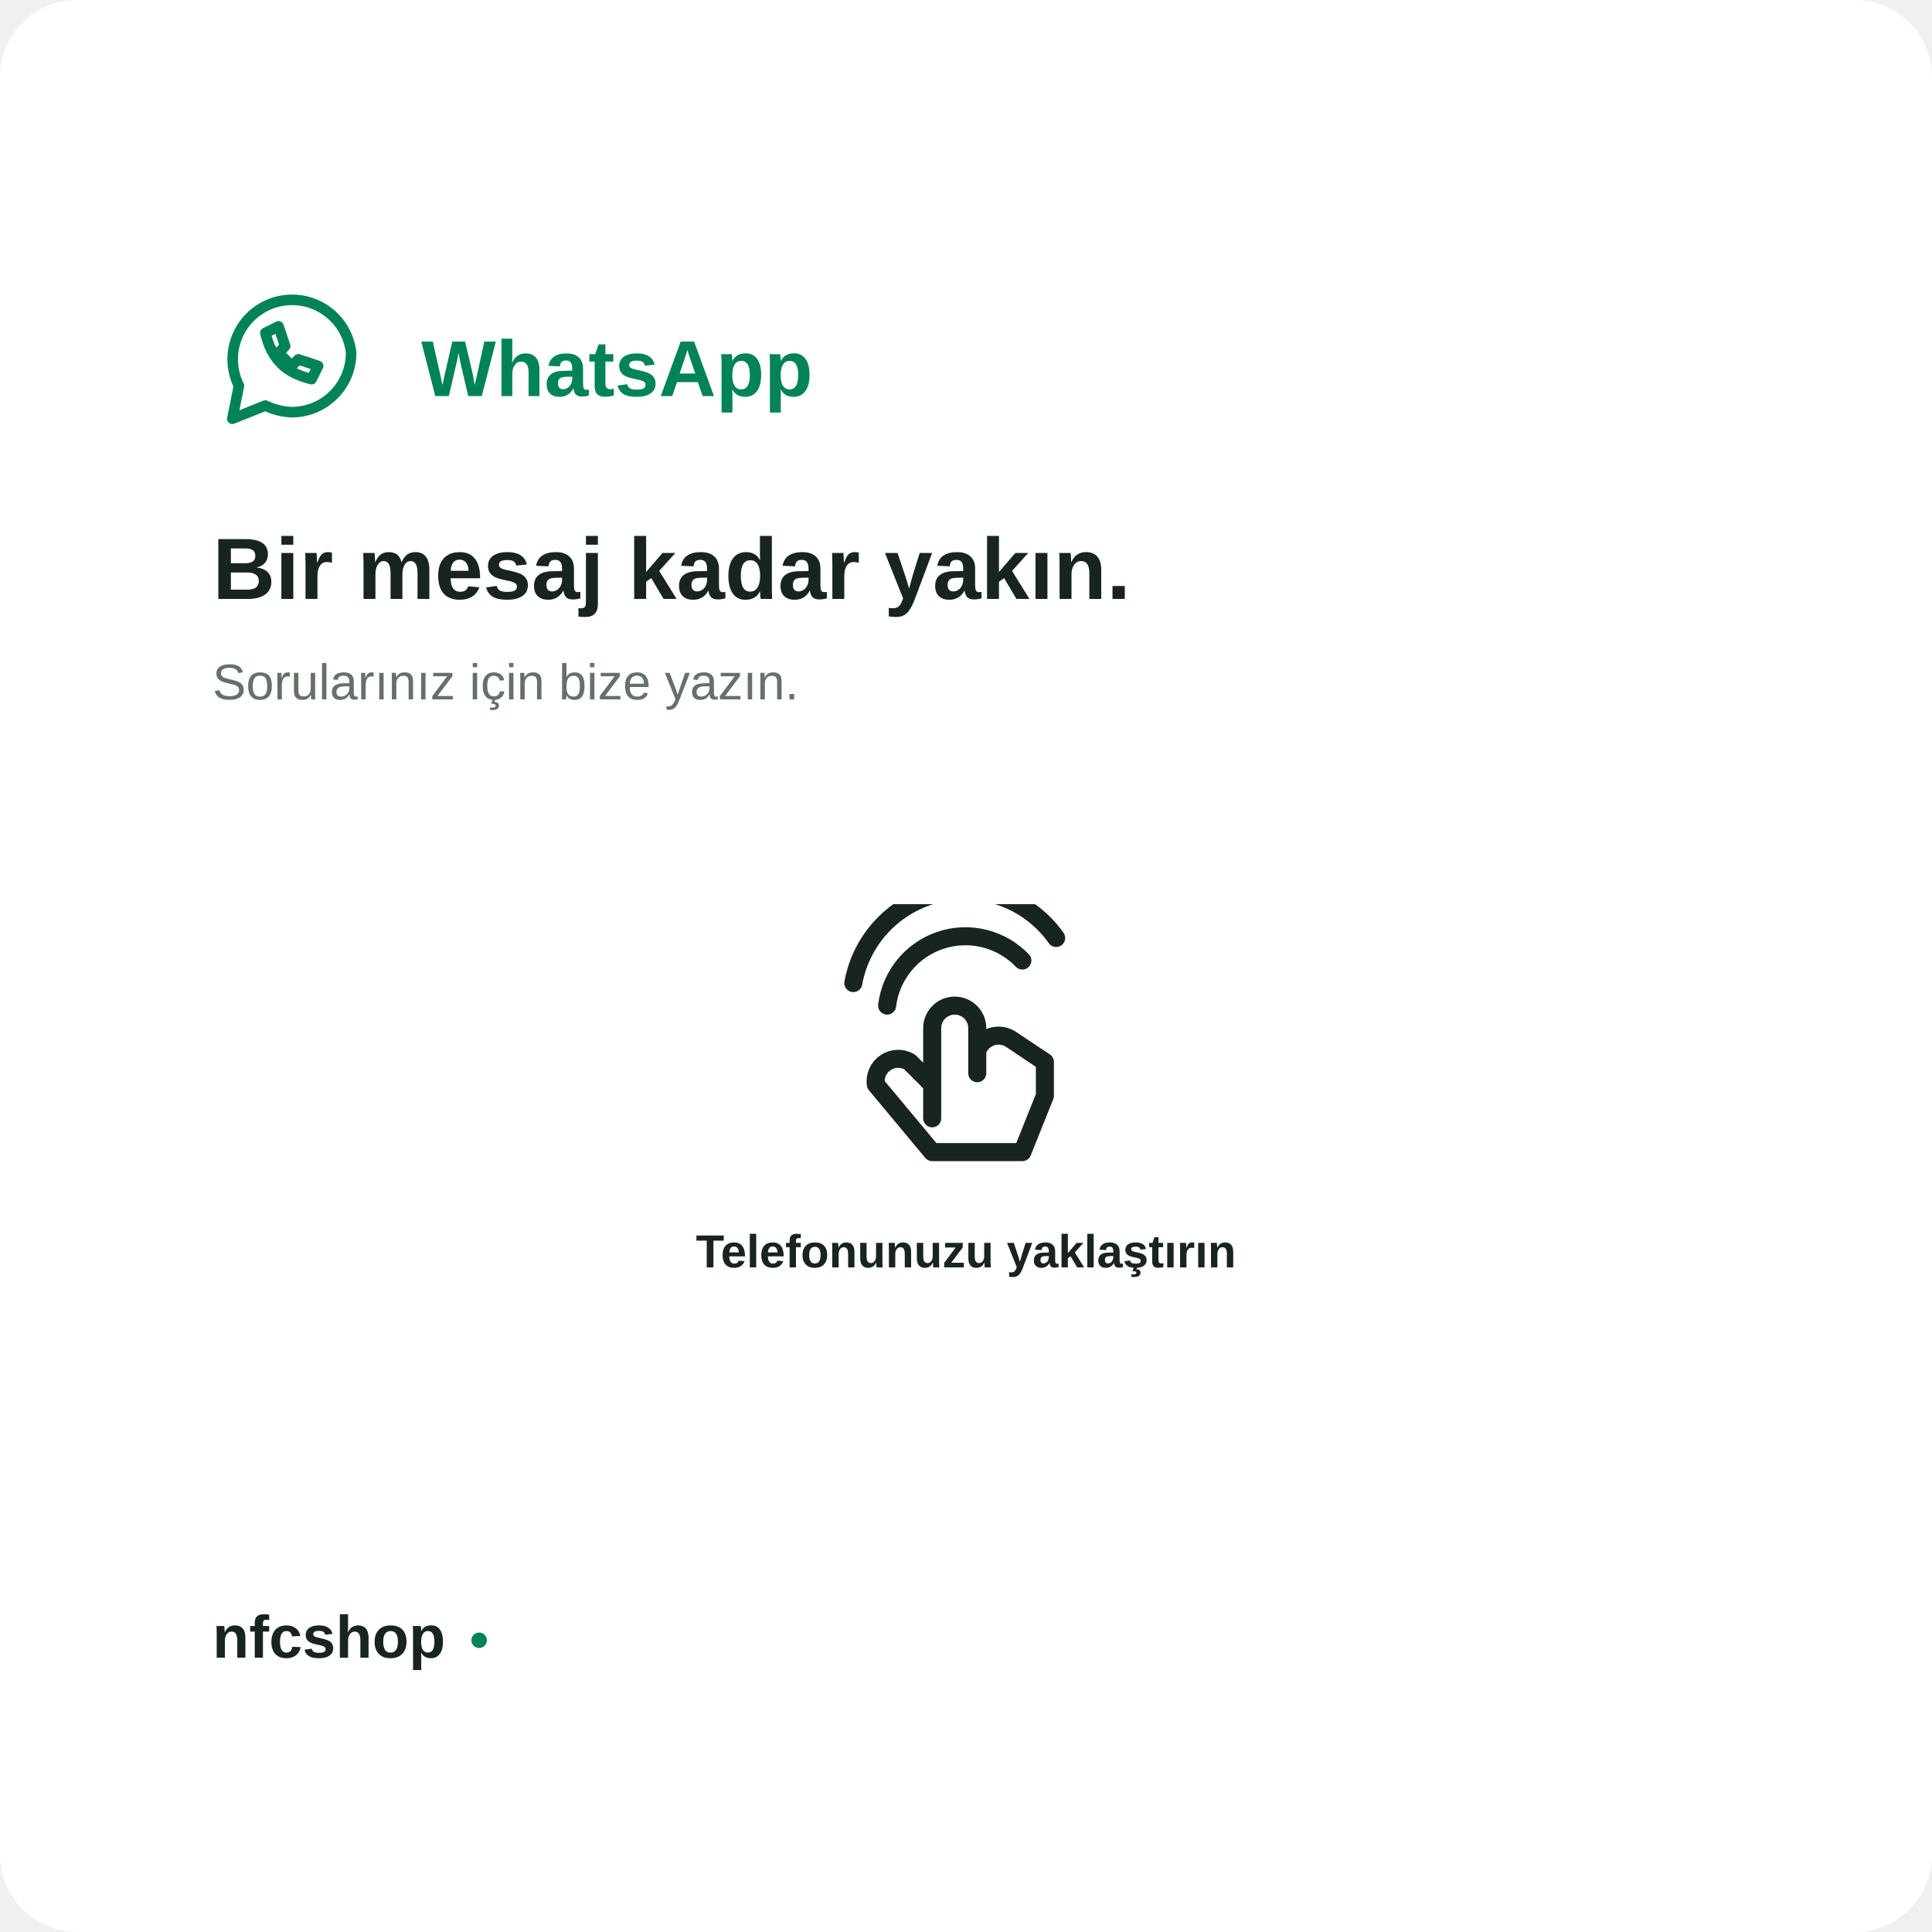
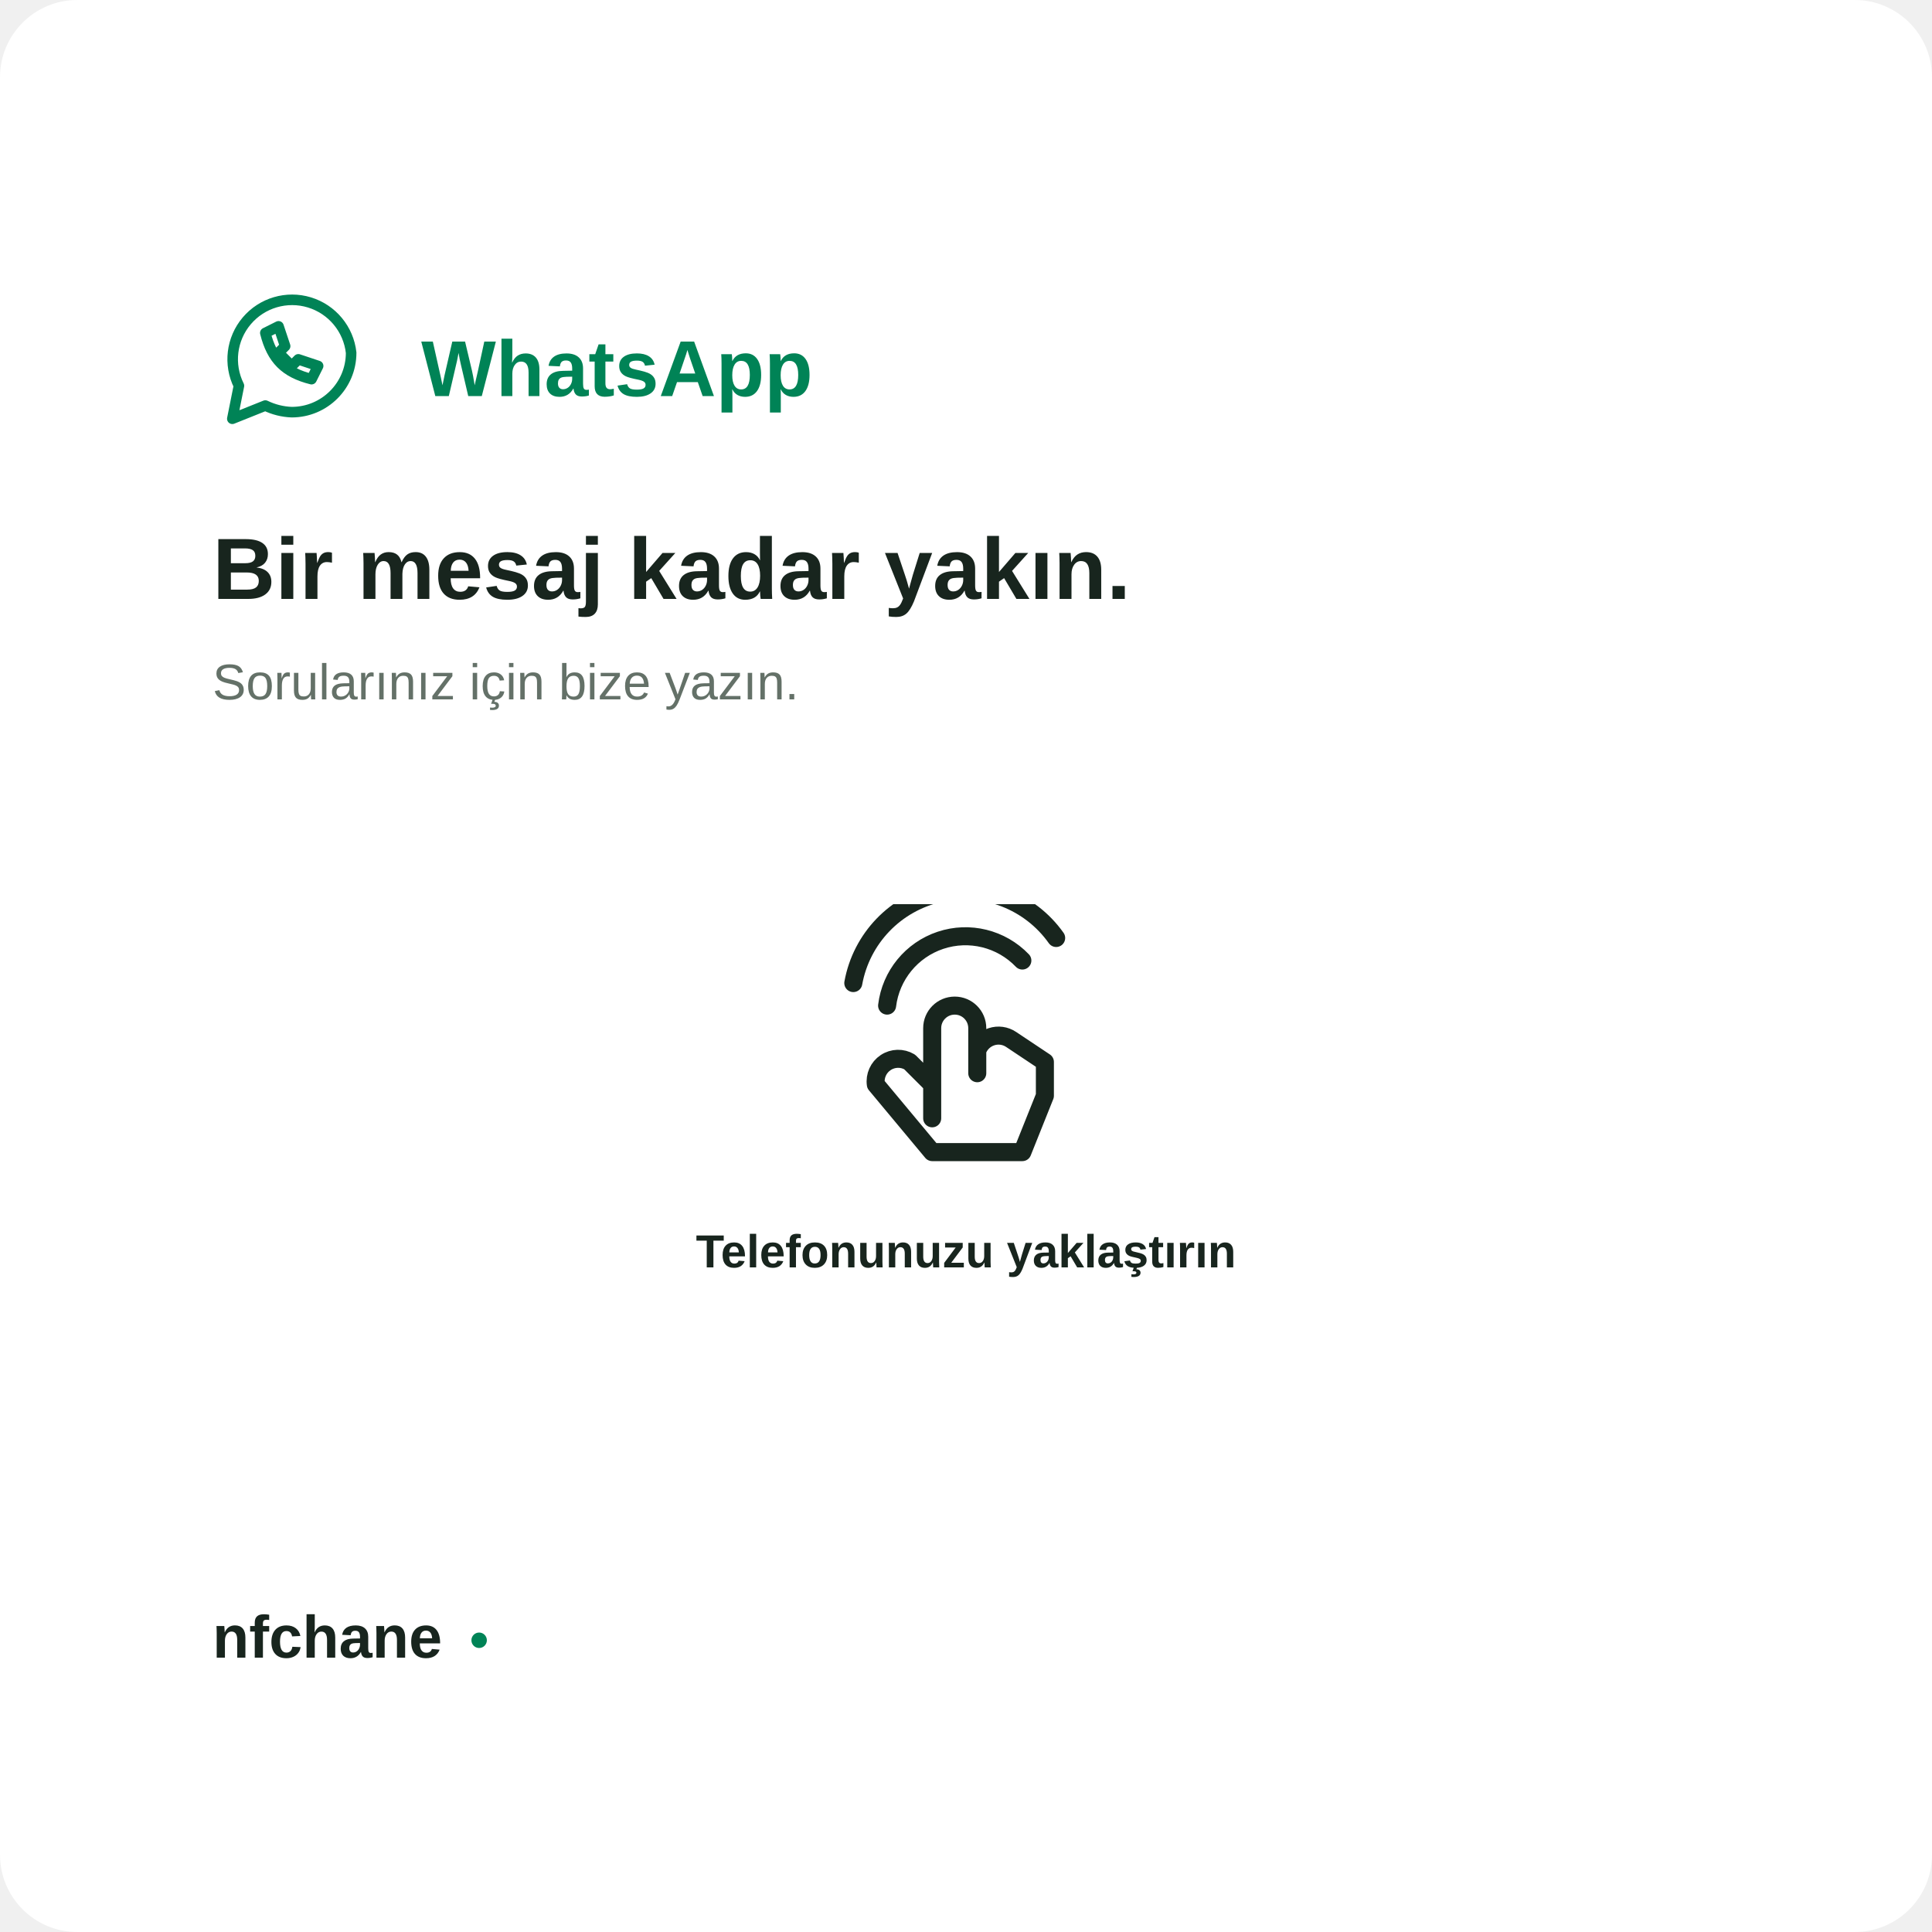
<svg xmlns="http://www.w3.org/2000/svg" width="1000" height="1000" viewBox="0 0 1000 1000">
  <rect width="1000" height="1000" rx="40" fill="#fff" />
  <svg x="110" y="145" width="82" height="82" viewBox="0 0 24 24" fill="none" stroke="#008356" stroke-width="1.6" stroke-linecap="round" stroke-linejoin="round">
    <path d="M21 11a9 9 0 0 1-9 9 10 10 0 0 1-4-1l-5 2 1-5a9 9 0 1 1 17-5Z" />
    <path d="M8 8c1 4 3 6 7 7l1-2-3-1-1 1-2-2 1-1-1-3-2 1Z" />
  </svg>
  <text x="218" y="205" fill="#008356" font-family="Arial, sans-serif" font-size="41" font-weight="600" text-anchor="start">WhatsApp</text>
  <text x="110" y="310" fill="#18251e" font-family="Arial, sans-serif" font-size="45" font-weight="700" text-anchor="start">Bir mesaj kadar yakın.</text>
  <text x="110" y="362" fill="#647168" font-family="Arial, sans-serif" font-size="26" font-weight="400" text-anchor="start">Sorularınız için bize yazın.</text>
  <svg x="430" y="468" width="140" height="140" viewBox="0 0 24 24" fill="none" stroke="#18251e" stroke-width="1.6" stroke-linecap="round" stroke-linejoin="round">
    <path d="M9 19v-8a2 2 0 0 1 4 0v4-2a2 2 0 0 1 3-1l3 2v3l-2 5H9l-5-6a2 2 0 0 1 3-2l2 2M5 9a7 7 0 0 1 12-4M2 7A10 10 0 0 1 20 3" />
  </svg>
  <text x="500" y="656" fill="#18251e" font-family="Arial, sans-serif" font-size="24" font-weight="600" text-anchor="middle">Telefonunuzu yaklaştırın</text>
-   <text x="110" y="858" fill="#18251e" font-family="Arial, sans-serif" font-size="31" font-weight="700" text-anchor="start">nfcshop</text>
+   <text x="110" y="858" fill="#18251e" font-family="Arial, sans-serif" font-size="31" font-weight="700" text-anchor="start">nfchane</text>
  <circle cx="248" cy="849" r="4" fill="#008356" />
</svg>
